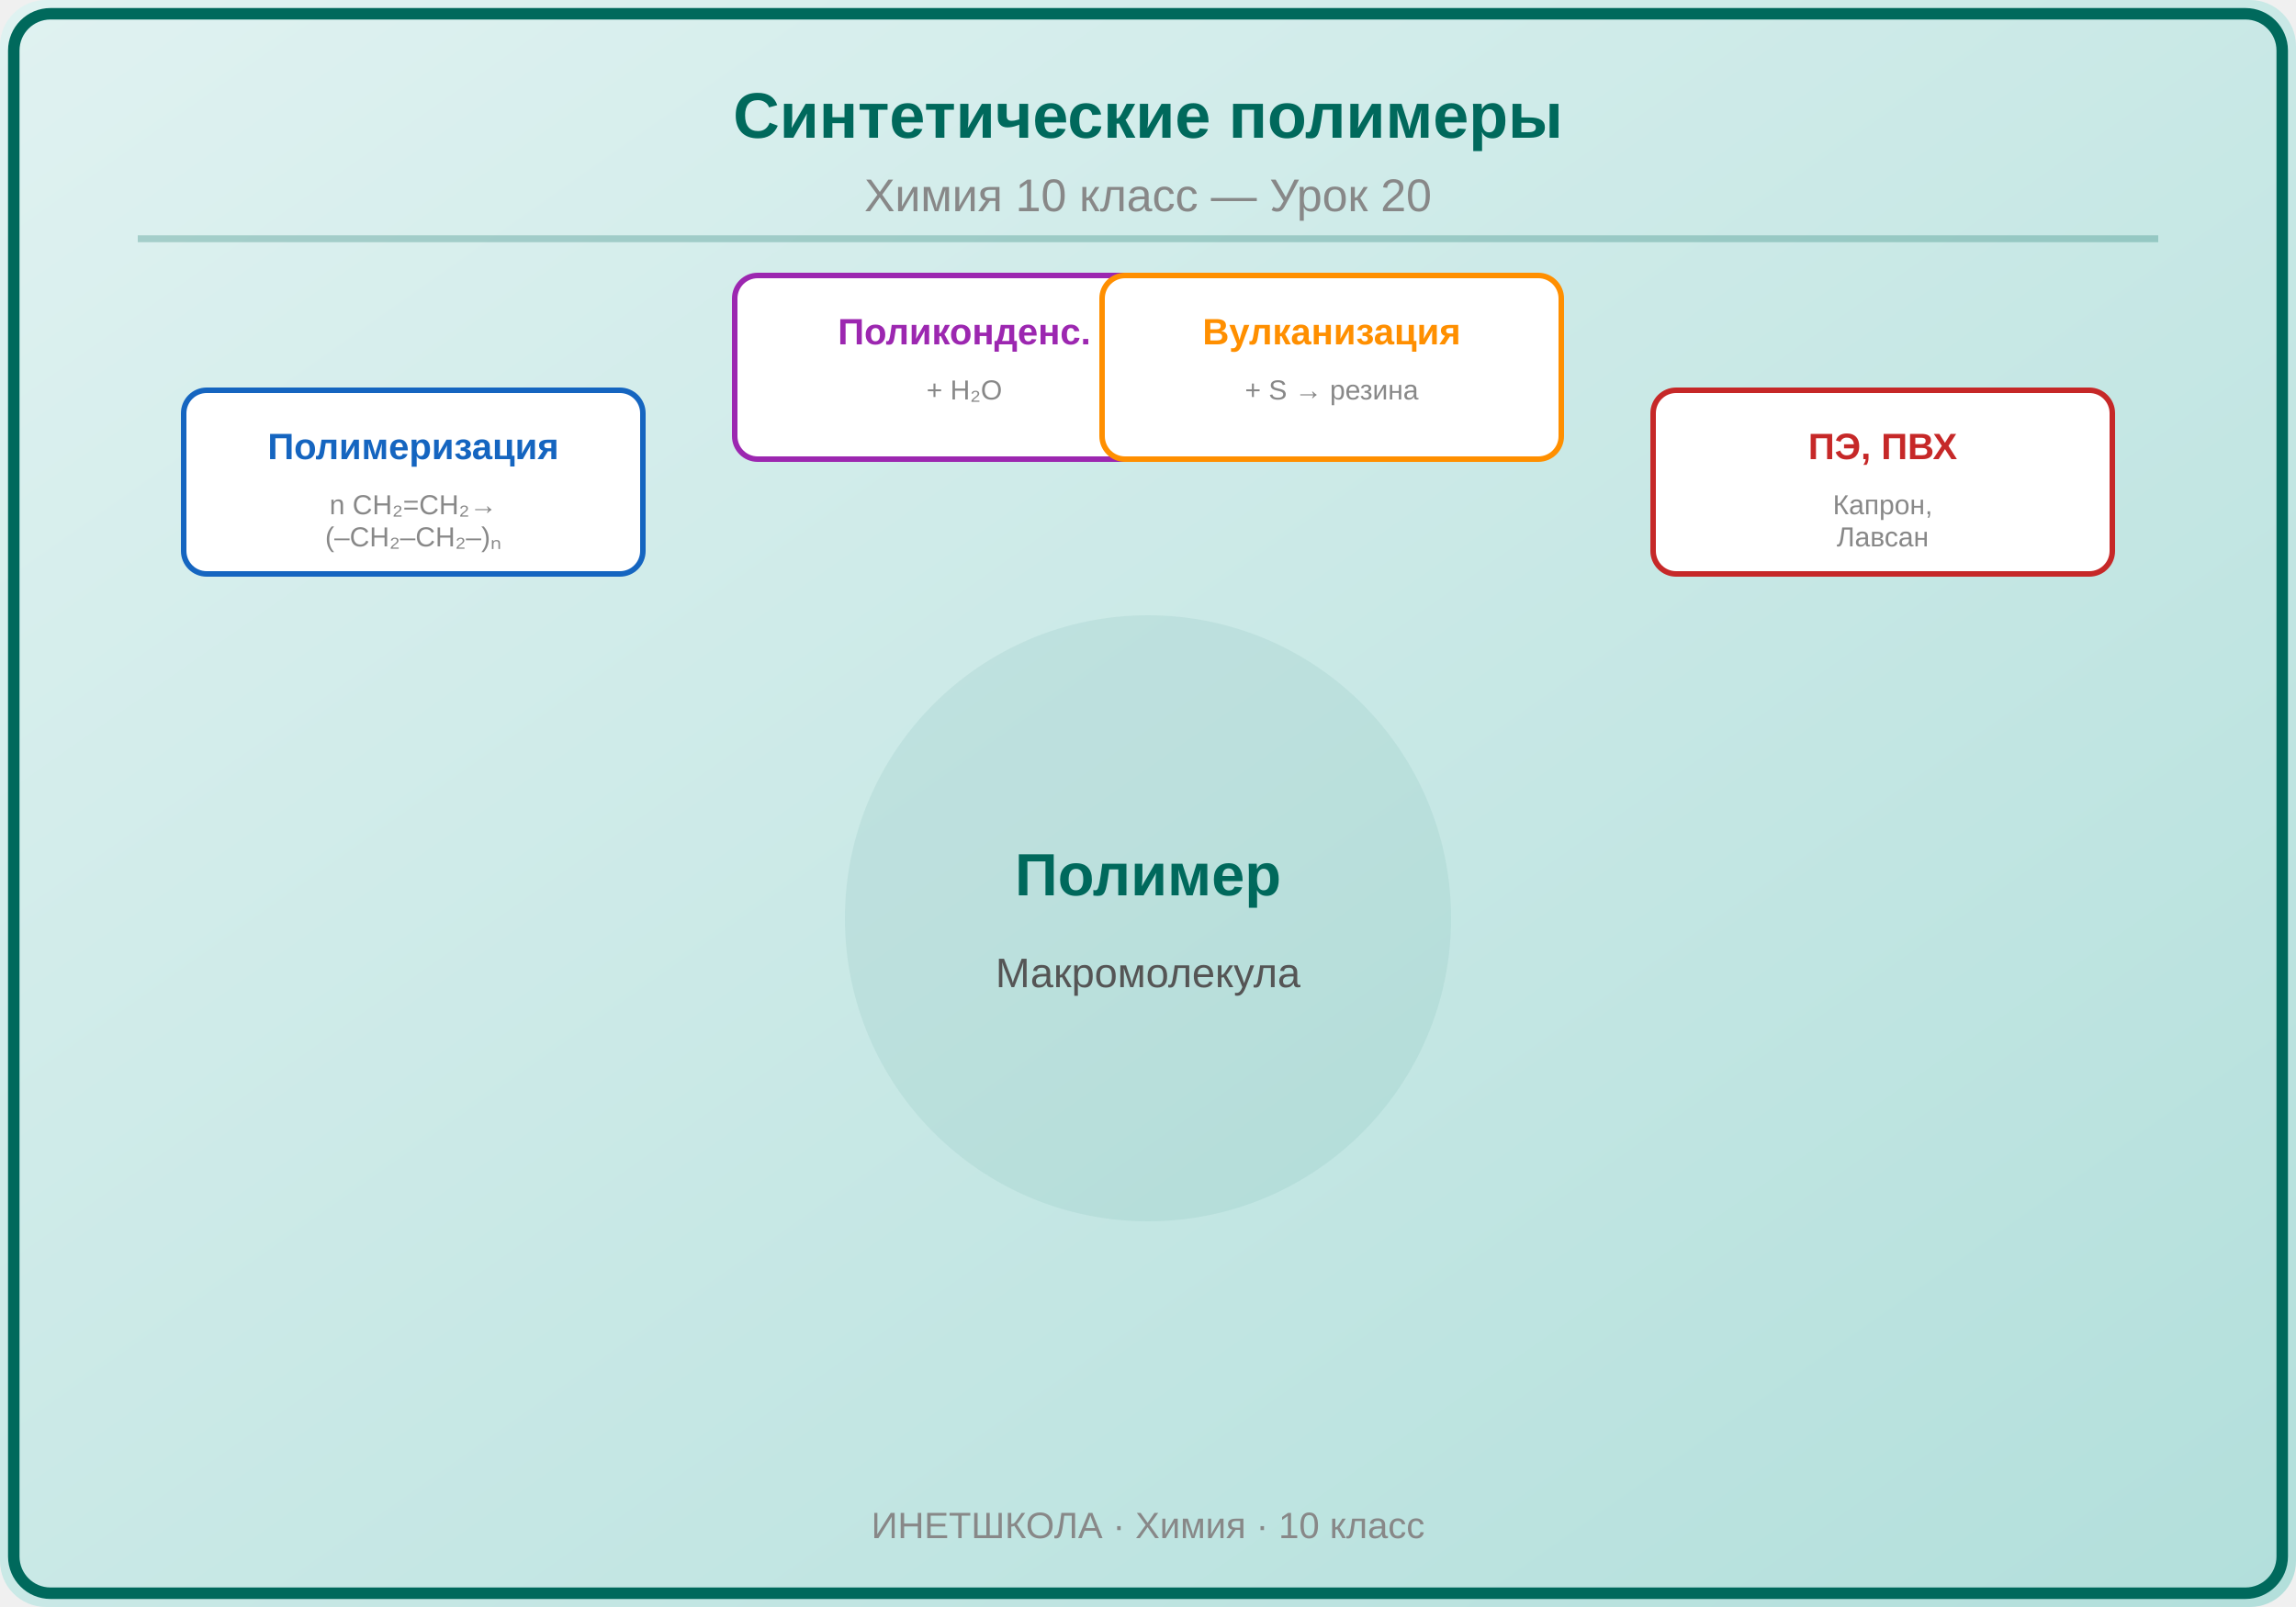
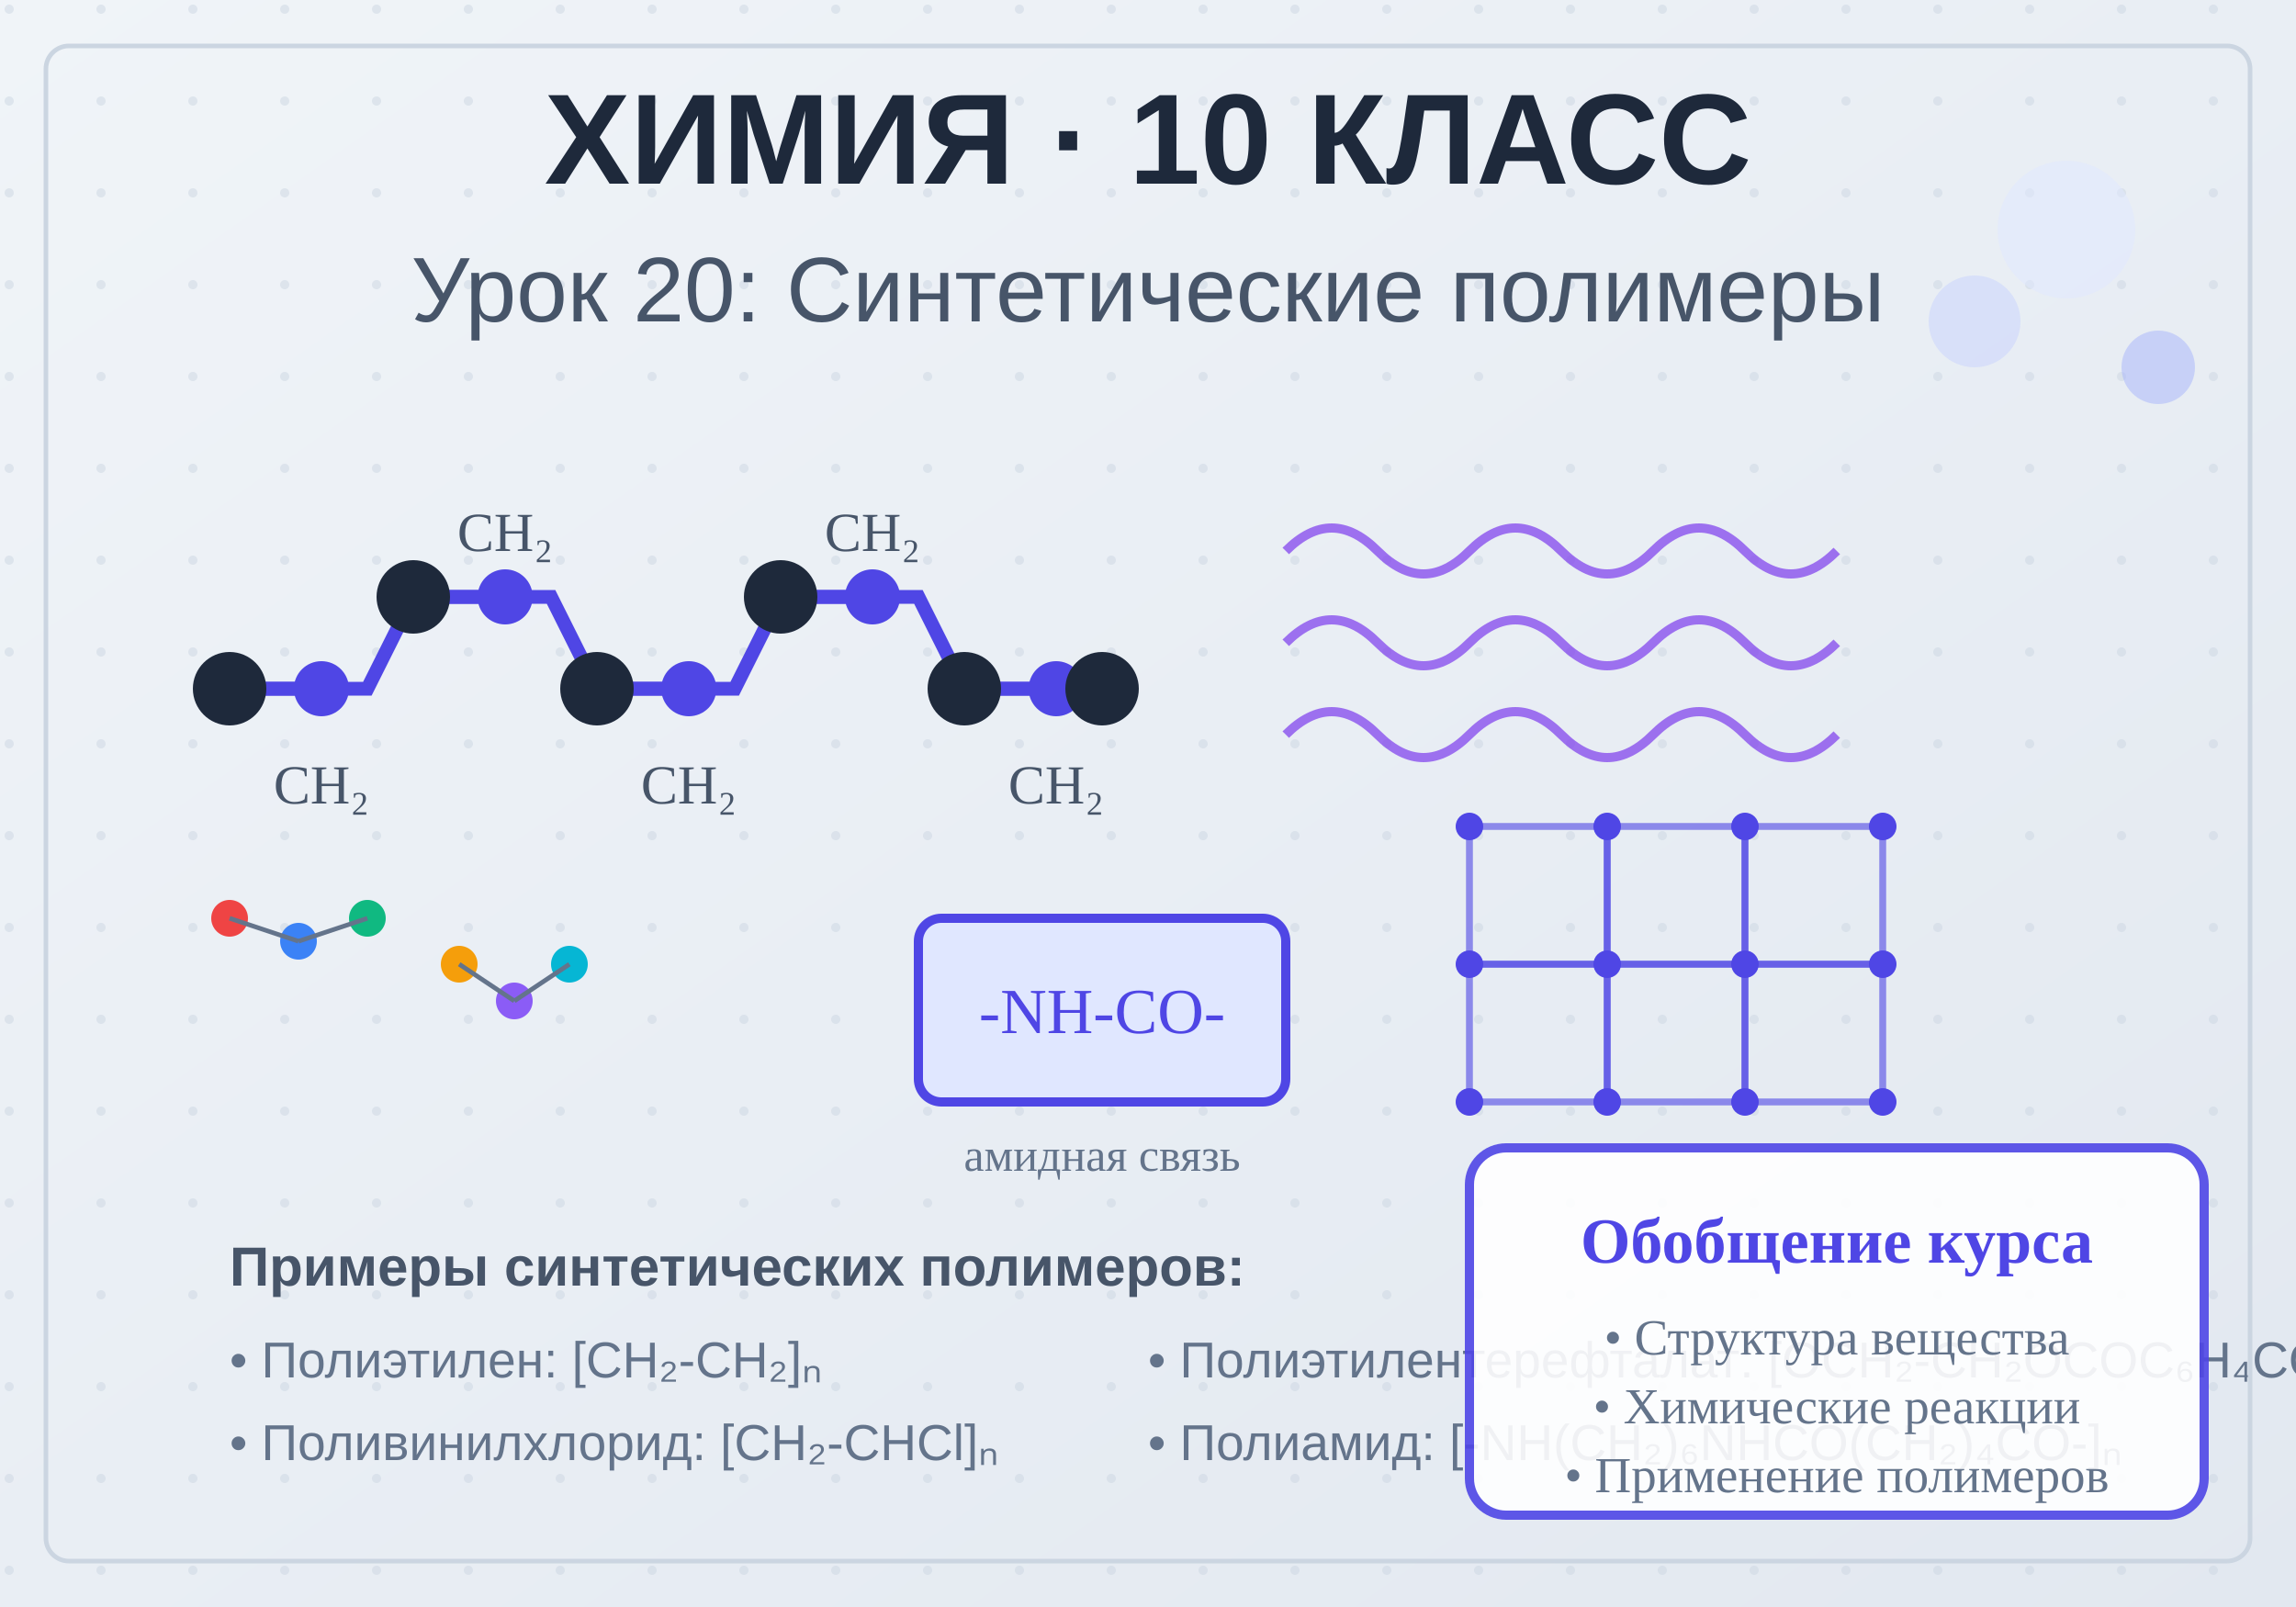
<svg xmlns="http://www.w3.org/2000/svg" viewBox="0 0 500 350">
  <defs>
-     <linearGradient id="bg" x1="0" y1="0" x2="1" y2="1">
-       <stop offset="0%" stop-color="#E0F2F1" />
-       <stop offset="100%" stop-color="#B2DFDB" />
+     <linearGradient id="bgGrad" x1="0%" y1="0%" x2="100%" y2="100%">
+       <stop offset="0%" style="stop-color:#f0f4f8;stop-opacity:1" />
+       <stop offset="100%" style="stop-color:#e2e8f0;stop-opacity:1" />
    </linearGradient>
+     <linearGradient id="polymerGrad" x1="0%" y1="0%" x2="100%" y2="0%">
+       <stop offset="0%" style="stop-color:#4f46e5;stop-opacity:1" />
+       <stop offset="50%" style="stop-color:#7c3aed;stop-opacity:1" />
+       <stop offset="100%" style="stop-color:#4f46e5;stop-opacity:1" />
+     </linearGradient>
+     <pattern id="dots" x="0" y="0" width="20" height="20" patternUnits="userSpaceOnUse">
+       <circle cx="2" cy="2" r="1" fill="#cbd5e1" opacity="0.5" />
+     </pattern>
  </defs>
-   <rect width="500" height="350" fill="url(#bg)" rx="10" />
-   <rect x="3" y="3" width="494" height="344" rx="8" fill="none" stroke="#00695C" stroke-width="2.5" />
-   <text x="250" y="30" font-family="Arial,sans-serif" font-size="14" font-weight="bold" fill="#00695C" text-anchor="middle">Синтетические полимеры</text>
-   <text x="250" y="46" font-family="Arial,sans-serif" font-size="10" fill="#888" text-anchor="middle">Химия 10 класс — Урок 20</text>
-   <line x1="30" y1="52" x2="470" y2="52" stroke="#00695C" stroke-width="1.5" opacity="0.25" />
-   <g transform="translate(250,200)">
-     <circle cx="0" cy="0" r="65" fill="#00695C" opacity="0.07" stroke="#00695C" stroke-width="2" />
-     <text x="0" y="-5" font-family="Arial,sans-serif" font-size="13" fill="#00695C" text-anchor="middle" font-weight="bold">Полимер</text>
-     <text x="0" y="15" font-family="Arial,sans-serif" font-size="9" fill="#555" text-anchor="middle">Макромолекула</text>
+   <rect width="500" height="350" fill="url(#bgGrad)" />
+   <rect width="500" height="350" fill="url(#dots)" />
+   <text x="250" y="40" text-anchor="middle" font-family="Arial, sans-serif" font-size="28" font-weight="bold" fill="#1e293b">
+     ХИМИЯ · 10 КЛАСС
+   </text>
+   <text x="250" y="70" text-anchor="middle" font-family="Arial, sans-serif" font-size="20" fill="#475569">
+     Урок 20: Синтетические полимеры
+   </text>
+   <g transform="translate(50, 100)">
+     <path d="M 0,50 L 30,50 L 40,30 L 70,30 L 80,50 L 110,50 L 120,30 L 150,30 L 160,50 L 190,50" stroke="#4f46e5" stroke-width="3" fill="none" />
+     <line x1="0" y1="50" x2="20" y2="50" stroke="#4f46e5" stroke-width="3" />
+     <line x1="40" y1="30" x2="60" y2="30" stroke="#4f46e5" stroke-width="3" />
+     <line x1="80" y1="50" x2="100" y2="50" stroke="#4f46e5" stroke-width="3" />
+     <line x1="120" y1="30" x2="140" y2="30" stroke="#4f46e5" stroke-width="3" />
+     <line x1="160" y1="50" x2="180" y2="50" stroke="#4f46e5" stroke-width="3" />
+     <circle cx="0" cy="50" r="8" fill="#1e293b" />
+     <circle cx="20" cy="50" r="6" fill="#4f46e5" />
+     <circle cx="40" cy="30" r="8" fill="#1e293b" />
+     <circle cx="60" cy="30" r="6" fill="#4f46e5" />
+     <circle cx="80" cy="50" r="8" fill="#1e293b" />
+     <circle cx="100" cy="50" r="6" fill="#4f46e5" />
+     <circle cx="120" cy="30" r="8" fill="#1e293b" />
+     <circle cx="140" cy="30" r="6" fill="#4f46e5" />
+     <circle cx="160" cy="50" r="8" fill="#1e293b" />
+     <circle cx="180" cy="50" r="6" fill="#4f46e5" />
+     <circle cx="190" cy="50" r="8" fill="#1e293b" />
+     <text x="20" y="75" text-anchor="middle" font-size="12" fill="#475569">CH₂</text>
+     <text x="60" y="20" text-anchor="middle" font-size="12" fill="#475569">CH₂</text>
+     <text x="100" y="75" text-anchor="middle" font-size="12" fill="#475569">CH₂</text>
+     <text x="140" y="20" text-anchor="middle" font-size="12" fill="#475569">CH₂</text>
+     <text x="180" y="75" text-anchor="middle" font-size="12" fill="#475569">CH₂</text>
  </g>
-   <g transform="translate(90,105)">
-     <rect x="-50" y="-20" width="100" height="40" rx="5" fill="white" stroke="#1565C0" stroke-width="1.2" />
-     <text x="0" y="-5" font-family="Arial,sans-serif" font-size="8" fill="#1565C0" text-anchor="middle" font-weight="bold">Полимеризация</text>
-     <text x="0" y="7" font-family="Arial,sans-serif" font-size="6" fill="#888" text-anchor="middle">n CH₂=CH₂→</text>
-     <text x="0" y="14" font-family="Arial,sans-serif" font-size="6" fill="#888" text-anchor="middle">(–CH₂–CH₂–)ₙ</text>
+   <g transform="translate(280, 120)">
+     <path d="M 0,0 Q 10,-10 20,0 T 40,0 T 60,0 T 80,0 T 100,0 T 120,0" stroke="#7c3aed" stroke-width="2" fill="none" opacity="0.7" />
+     <path d="M 0,20 Q 10,10 20,20 T 40,20 T 60,20 T 80,20 T 100,20 T 120,20" stroke="#7c3aed" stroke-width="2" fill="none" opacity="0.7" />
+     <path d="M 0,40 Q 10,30 20,40 T 40,40 T 60,40 T 80,40 T 100,40 T 120,40" stroke="#7c3aed" stroke-width="2" fill="none" opacity="0.7" />
  </g>
-   <g transform="translate(210,80)">
-     <rect x="-50" y="-20" width="100" height="40" rx="5" fill="white" stroke="#9C27B0" stroke-width="1.2" />
-     <text x="0" y="-5" font-family="Arial,sans-serif" font-size="8" fill="#9C27B0" text-anchor="middle" font-weight="bold">Поликонденс.</text>
-     <text x="0" y="7" font-family="Arial,sans-serif" font-size="6" fill="#888" text-anchor="middle">+ H₂O</text>
+   <g transform="translate(50, 200)">
+     <circle cx="0" cy="0" r="4" fill="#ef4444" />
+     <circle cx="15" cy="5" r="4" fill="#3b82f6" />
+     <circle cx="30" cy="0" r="4" fill="#10b981" />
+     <line x1="0" y1="0" x2="15" y2="5" stroke="#64748b" stroke-width="1" />
+     <line x1="15" y1="5" x2="30" y2="0" stroke="#64748b" stroke-width="1" />
  </g>
-   <g transform="translate(290,80)">
-     <rect x="-50" y="-20" width="100" height="40" rx="5" fill="white" stroke="#FF8F00" stroke-width="1.2" />
-     <text x="0" y="-5" font-family="Arial,sans-serif" font-size="8" fill="#FF8F00" text-anchor="middle" font-weight="bold">Вулканизация</text>
-     <text x="0" y="7" font-family="Arial,sans-serif" font-size="6" fill="#888" text-anchor="middle">+ S → резина</text>
+   <g transform="translate(100, 210)">
+     <circle cx="0" cy="0" r="4" fill="#f59e0b" />
+     <circle cx="12" cy="8" r="4" fill="#8b5cf6" />
+     <circle cx="24" cy="0" r="4" fill="#06b6d4" />
+     <line x1="0" y1="0" x2="12" y2="8" stroke="#64748b" stroke-width="1" />
+     <line x1="12" y1="8" x2="24" y2="0" stroke="#64748b" stroke-width="1" />
  </g>
-   <g transform="translate(410,105)">
-     <rect x="-50" y="-20" width="100" height="40" rx="5" fill="white" stroke="#C62828" stroke-width="1.2" />
-     <text x="0" y="-5" font-family="Arial,sans-serif" font-size="8" fill="#C62828" text-anchor="middle" font-weight="bold">ПЭ, ПВХ</text>
-     <text x="0" y="7" font-family="Arial,sans-serif" font-size="6" fill="#888" text-anchor="middle">Капрон,</text>
-     <text x="0" y="14" font-family="Arial,sans-serif" font-size="6" fill="#888" text-anchor="middle">Лавсан</text>
+   <g transform="translate(200, 200)">
+     <rect x="0" y="0" width="80" height="40" rx="5" fill="#e0e7ff" stroke="#4f46e5" stroke-width="2" />
+     <text x="40" y="25" text-anchor="middle" font-size="14" fill="#4f46e5">-NH-CO-</text>
+     <text x="40" y="55" text-anchor="middle" font-size="10" fill="#64748b">амидная связь</text>
  </g>
-   <text x="250" y="335" font-family="Arial,sans-serif" font-size="8" fill="#888" text-anchor="middle">ИНЕТШКОЛА · Химия · 10 класс</text>
+   <g transform="translate(320, 180)">
+     <rect x="0" y="0" width="30" height="30" fill="none" stroke="#4f46e5" stroke-width="1.5" opacity="0.6" />
+     <rect x="30" y="0" width="30" height="30" fill="none" stroke="#4f46e5" stroke-width="1.5" opacity="0.6" />
+     <rect x="60" y="0" width="30" height="30" fill="none" stroke="#4f46e5" stroke-width="1.5" opacity="0.6" />
+     <rect x="0" y="30" width="30" height="30" fill="none" stroke="#4f46e5" stroke-width="1.5" opacity="0.6" />
+     <rect x="30" y="30" width="30" height="30" fill="none" stroke="#4f46e5" stroke-width="1.5" opacity="0.6" />
+     <rect x="60" y="30" width="30" height="30" fill="none" stroke="#4f46e5" stroke-width="1.5" opacity="0.6" />
+     <circle cx="0" cy="0" r="3" fill="#4f46e5" />
+     <circle cx="30" cy="0" r="3" fill="#4f46e5" />
+     <circle cx="60" cy="0" r="3" fill="#4f46e5" />
+     <circle cx="90" cy="0" r="3" fill="#4f46e5" />
+     <circle cx="0" cy="30" r="3" fill="#4f46e5" />
+     <circle cx="30" cy="30" r="3" fill="#4f46e5" />
+     <circle cx="60" cy="30" r="3" fill="#4f46e5" />
+     <circle cx="90" cy="30" r="3" fill="#4f46e5" />
+     <circle cx="0" cy="60" r="3" fill="#4f46e5" />
+     <circle cx="30" cy="60" r="3" fill="#4f46e5" />
+     <circle cx="60" cy="60" r="3" fill="#4f46e5" />
+     <circle cx="90" cy="60" r="3" fill="#4f46e5" />
+   </g>
+   <text x="50" y="280" font-family="Arial, sans-serif" font-size="12" fill="#475569">
+     <tspan font-weight="bold">Примеры синтетических полимеров:</tspan>
+   </text>
+   <text x="50" y="300" font-family="Arial, sans-serif" font-size="11" fill="#64748b">
+     • Полиэтилен: [CH₂-CH₂]ₙ
+   </text>
+   <text x="50" y="318" font-family="Arial, sans-serif" font-size="11" fill="#64748b">
+     • Поливинилхлорид: [CH₂-CHCl]ₙ
+   </text>
+   <text x="250" y="300" font-family="Arial, sans-serif" font-size="11" fill="#64748b">
+     • Полиэтилентерефталат: [OCH₂-CH₂OCOC₆H₄CO]ₙ
+   </text>
+   <text x="250" y="318" font-family="Arial, sans-serif" font-size="11" fill="#64748b">
+     • Полиамид: [-NH(CH₂)₆NHCO(CH₂)₄CO-]ₙ
+   </text>
+   <circle cx="450" cy="50" r="15" fill="#e0e7ff" opacity="0.5" />
+   <circle cx="430" cy="70" r="10" fill="#c7d2fe" opacity="0.5" />
+   <circle cx="470" cy="80" r="8" fill="#a5b4fc" opacity="0.5" />
+   <rect x="10" y="10" width="480" height="330" fill="none" stroke="#cbd5e1" stroke-width="1" rx="5" />
+   <rect x="320" y="250" width="160" height="80" rx="8" fill="white" stroke="#4f46e5" stroke-width="2" opacity="0.9" />
+   <text x="400" y="275" text-anchor="middle" font-size="14" font-weight="bold" fill="#4f46e5">Обобщение курса</text>
+   <text x="400" y="295" text-anchor="middle" font-size="11" fill="#64748b">• Структура вещества</text>
+   <text x="400" y="310" text-anchor="middle" font-size="11" fill="#64748b">• Химические реакции</text>
+   <text x="400" y="325" text-anchor="middle" font-size="11" fill="#64748b">• Применение полимеров</text>
</svg>
